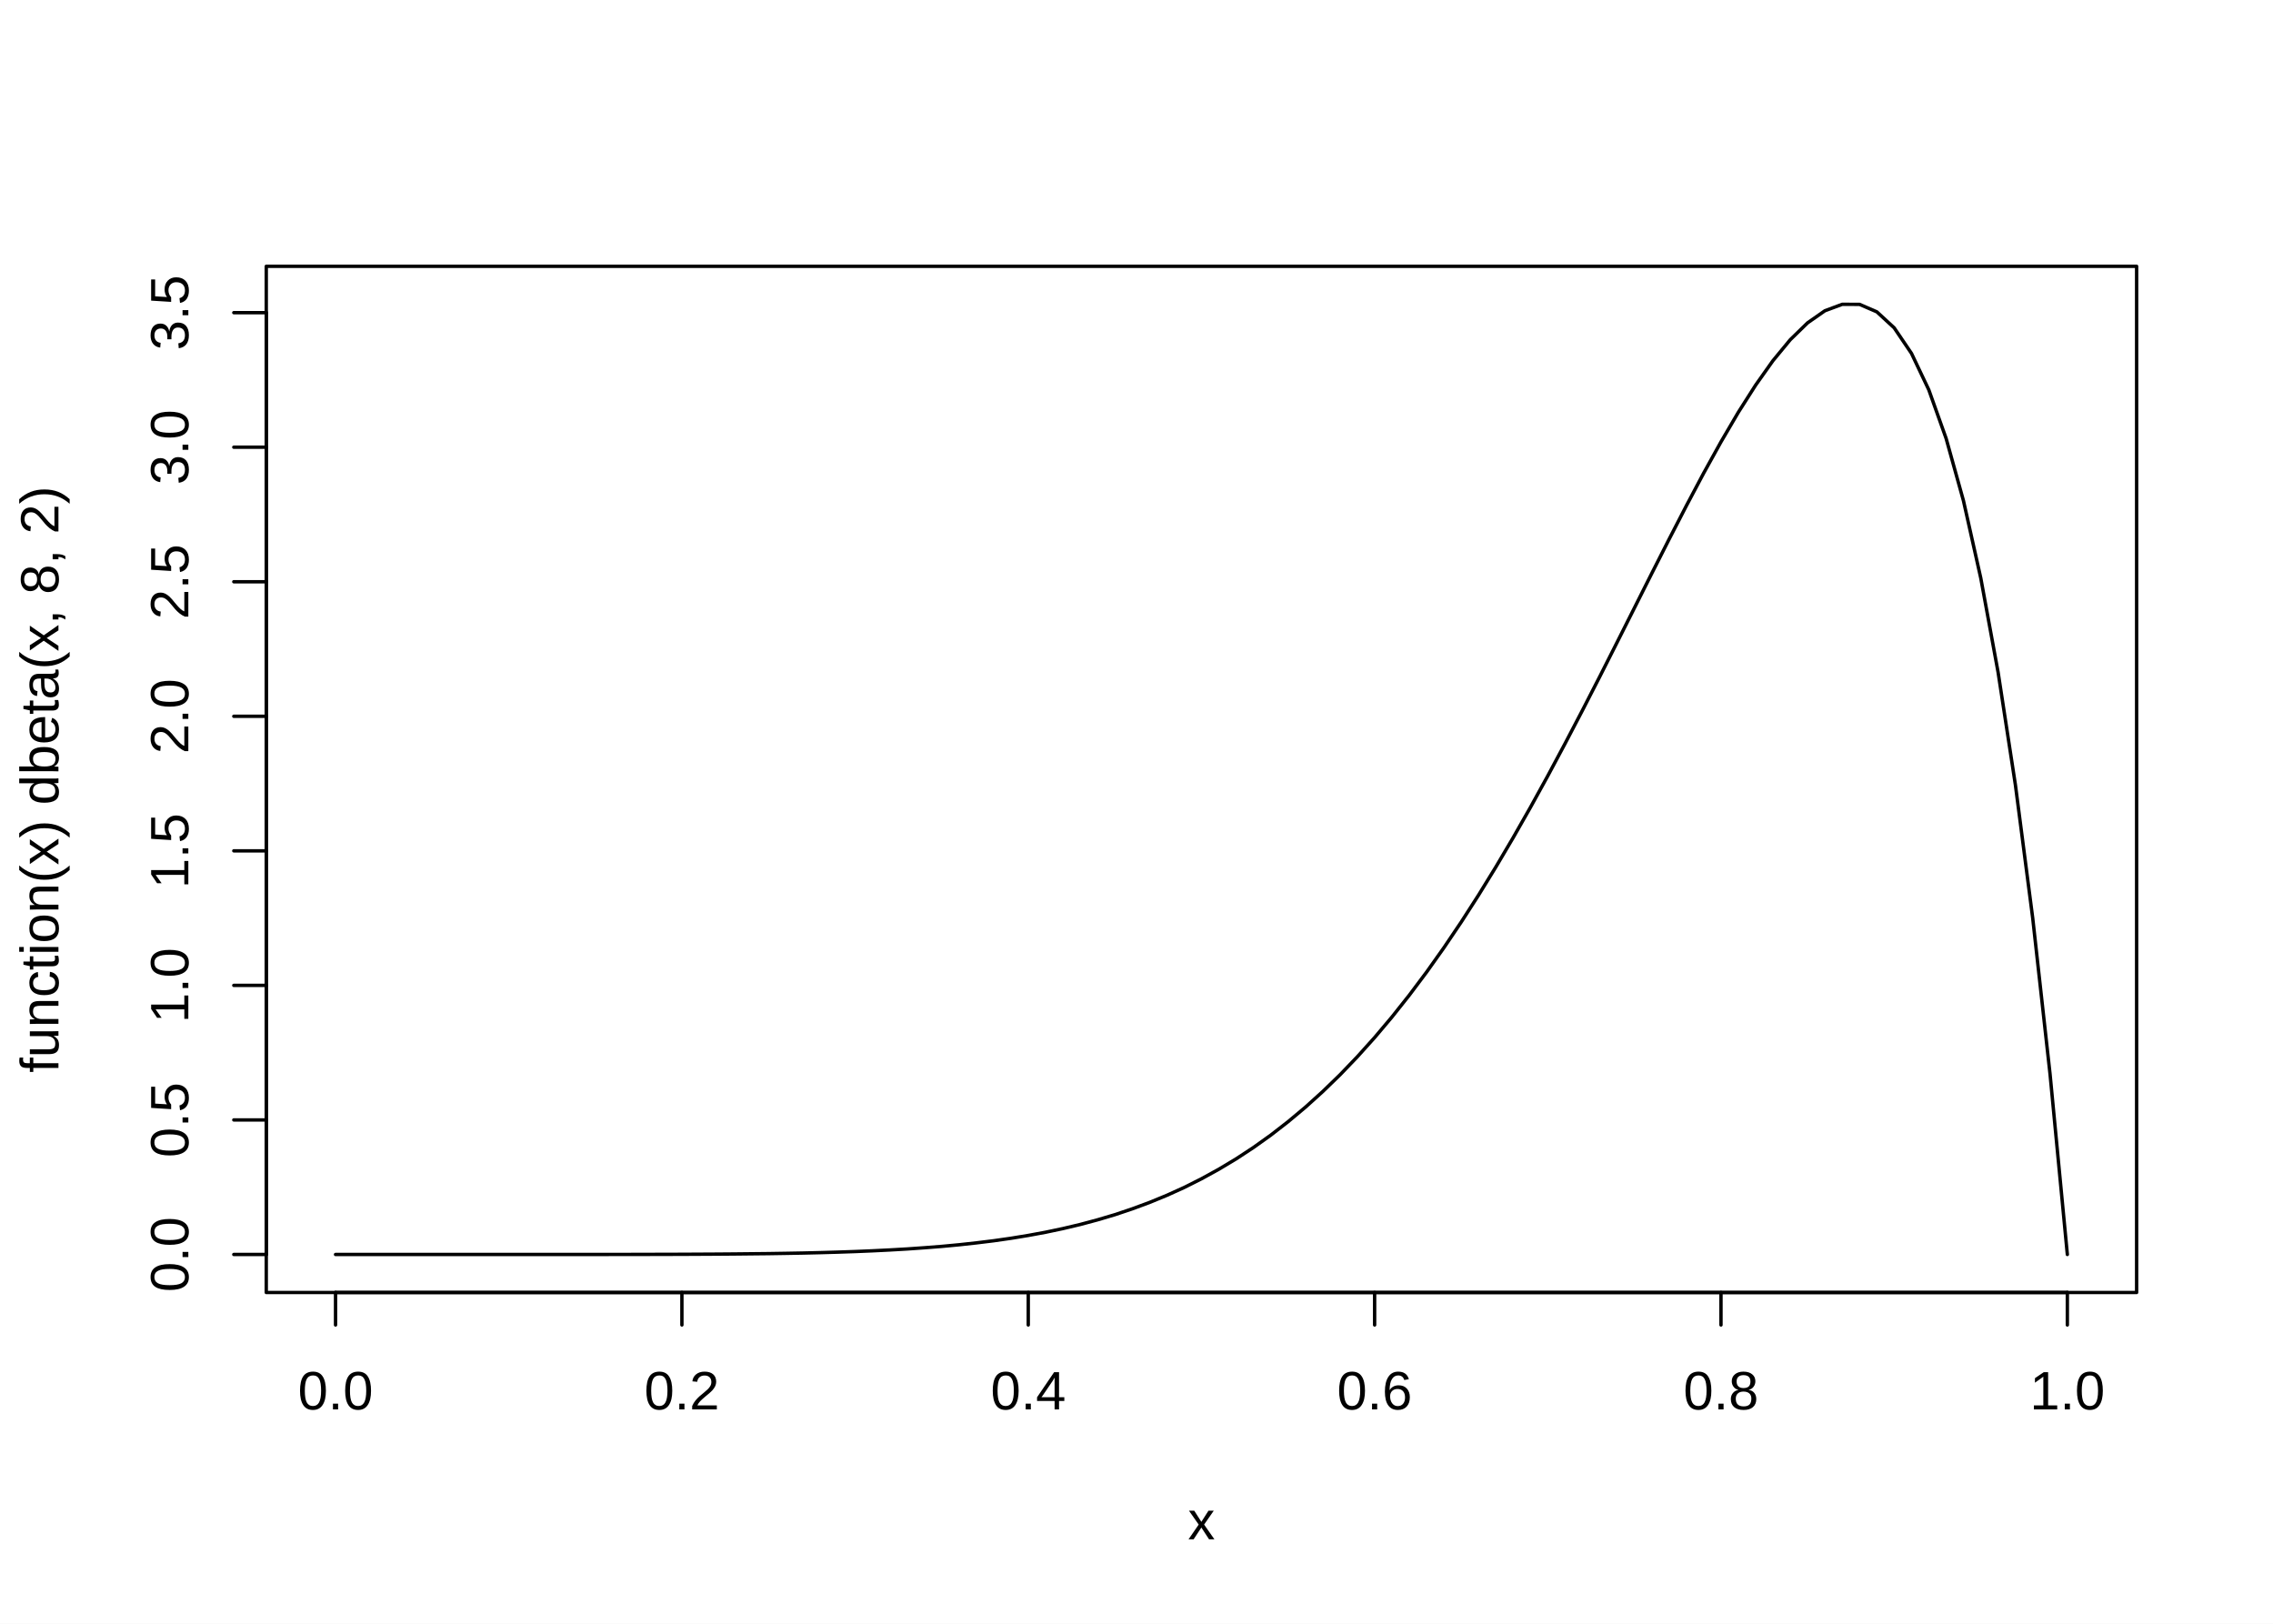
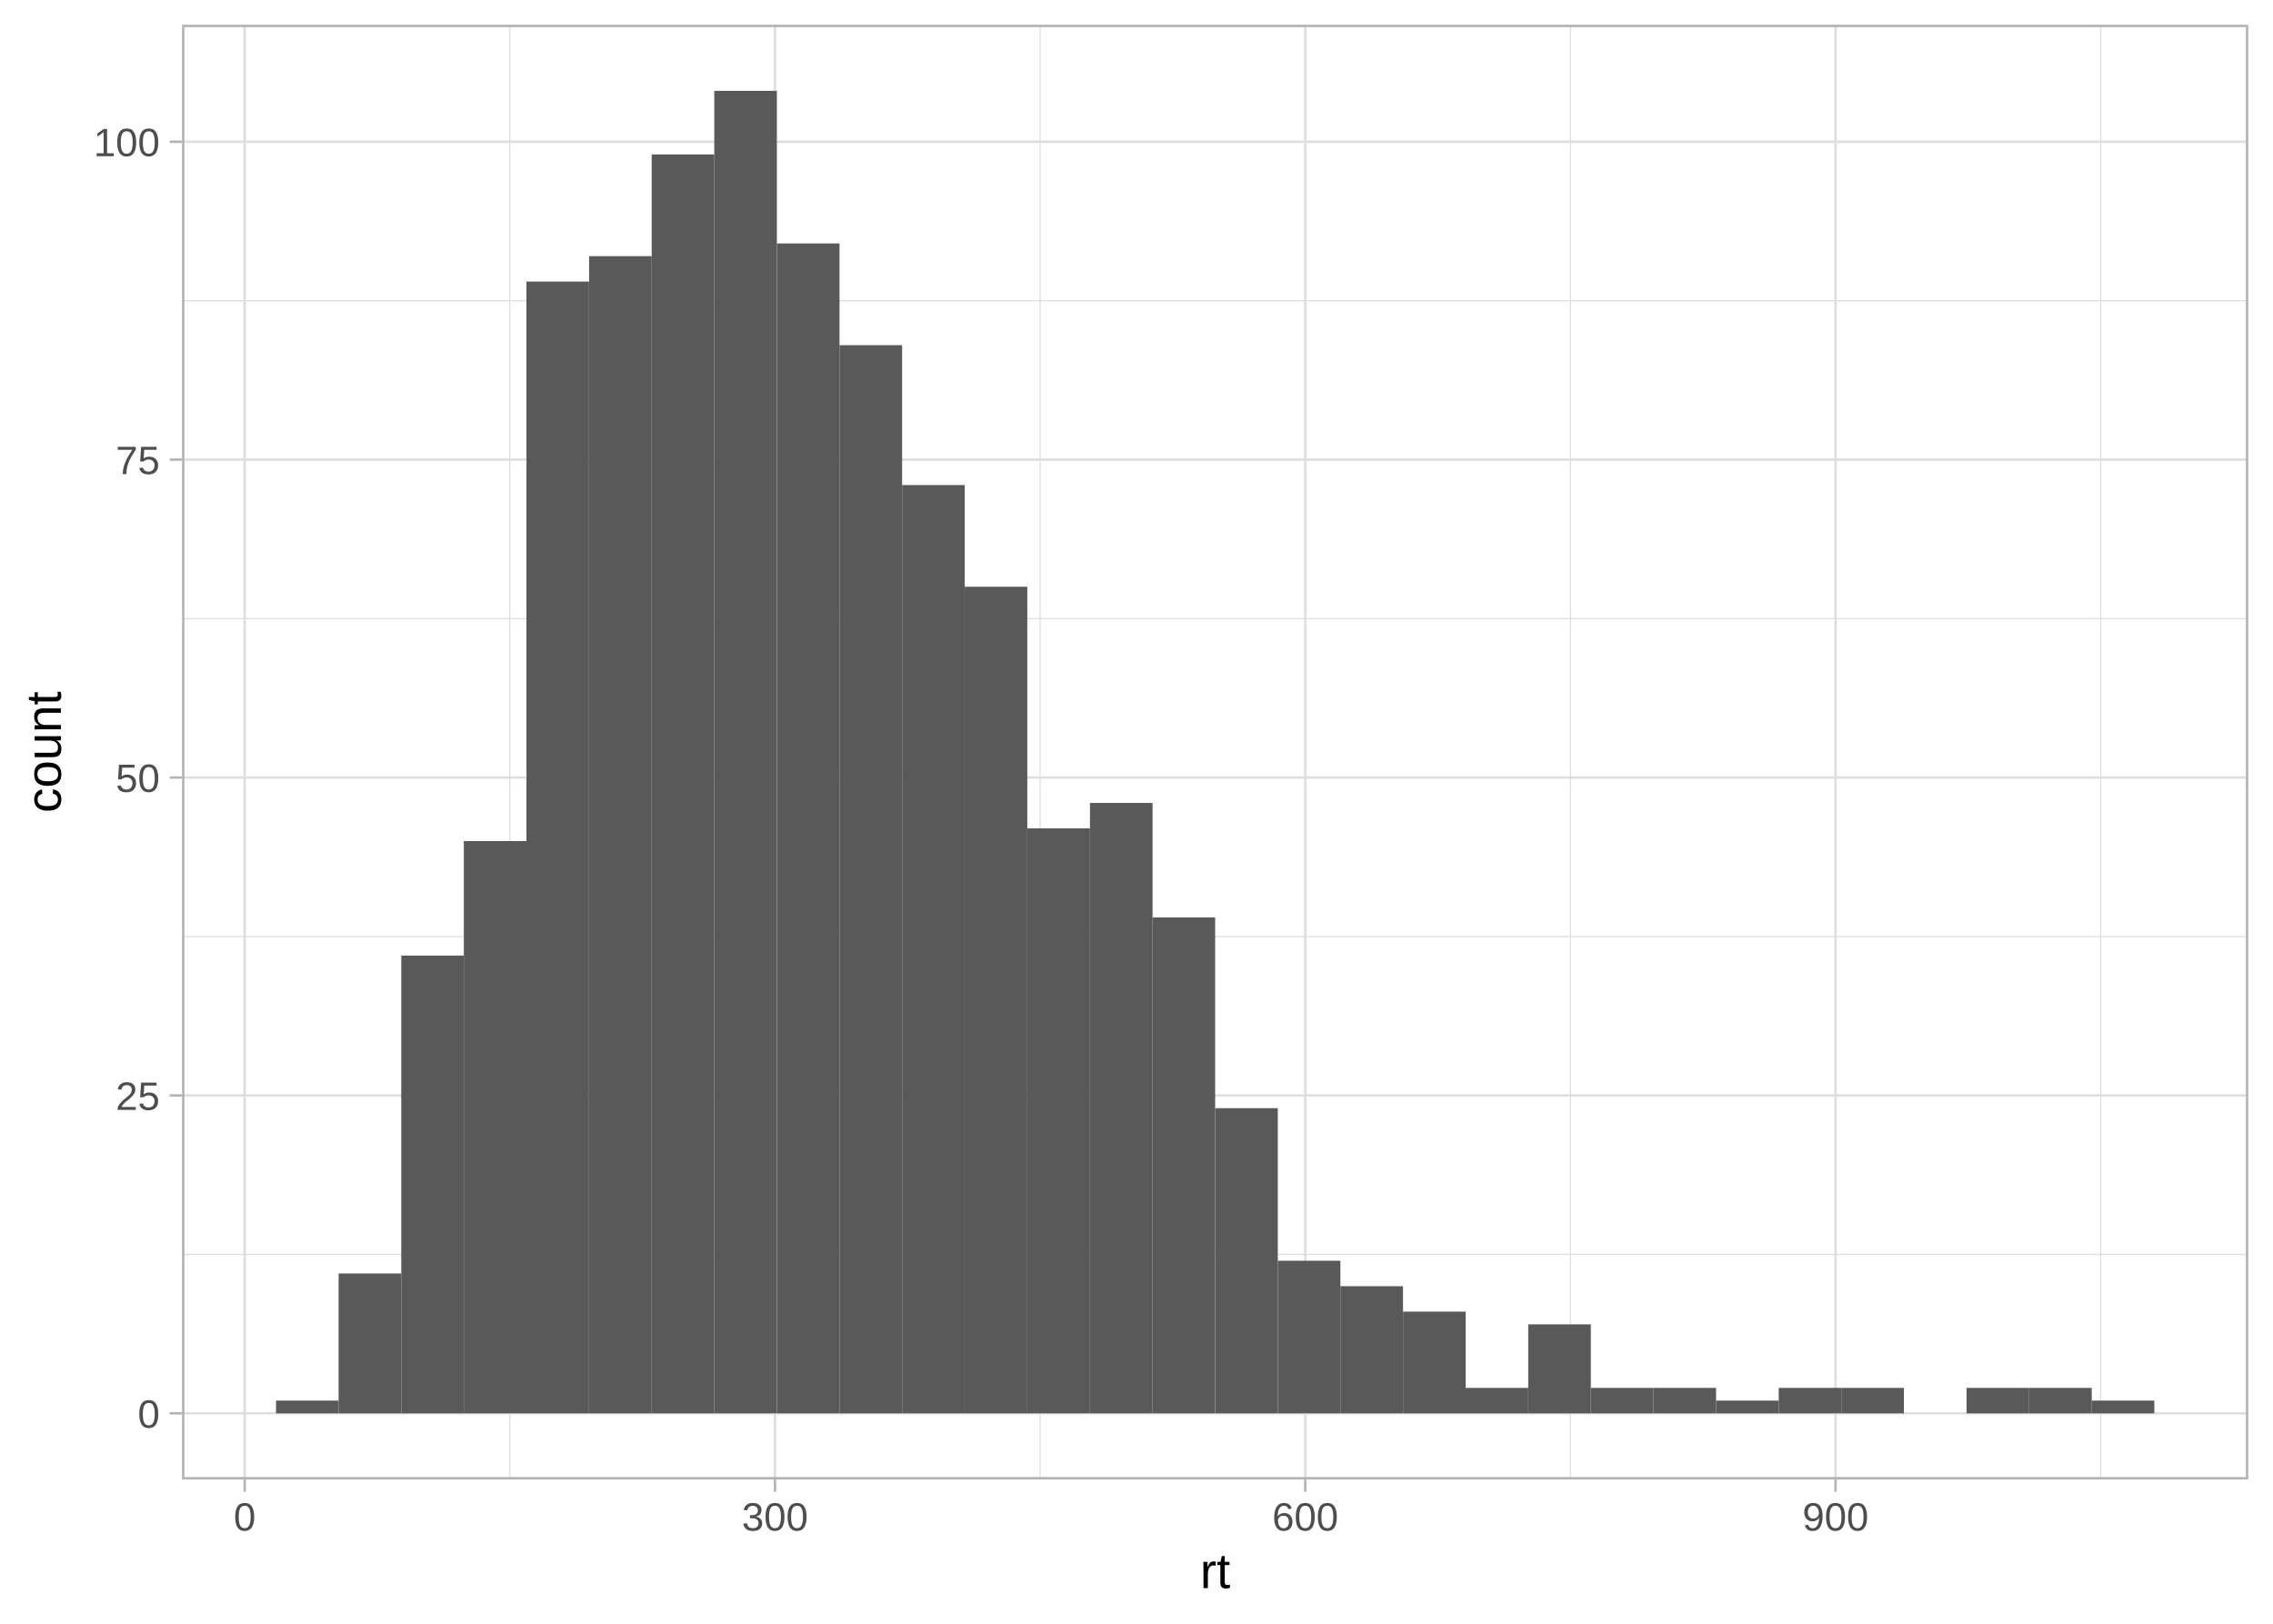
- <svg xmlns="http://www.w3.org/2000/svg" viewBox="0 0 504.00 360.00">
+ <svg xmlns="http://www.w3.org/2000/svg" class="svglite" width="504.00pt" height="360.00pt" viewBox="0 0 504.00 360.00">
  <defs>
    <style type="text/css">
-     line, polyline, polygon, path, rect, circle {
+     .svglite line, .svglite polyline, .svglite polygon, .svglite path, .svglite rect, .svglite circle {
      fill: none;
      stroke: #000000;
      stroke-linecap: round;
      stroke-linejoin: round;
      stroke-miterlimit: 10.00;
    }
  </style>
  </defs>
  <rect width="100%" height="100%" style="stroke: none; fill: #FFFFFF;" />
  <defs>
-     <clipPath id="cpNTkuMDR8NDczLjc2fDI4Ni41Nnw1OS4wNA==">
-       <rect x="59.04" y="59.04" width="414.72" height="227.52" />
-     </clipPath>
-   </defs>
-   <polyline points="74.40,278.13 78.24,278.13 82.08,278.13 85.92,278.13 89.76,278.13 93.60,278.13 97.44,278.13 101.28,278.13 105.12,278.13 108.96,278.13 112.80,278.13 116.64,278.13 120.48,278.13 124.32,278.13 128.16,278.13 132.00,278.13 135.84,278.12 139.68,278.12 143.52,278.11 147.36,278.10 151.20,278.09 155.04,278.07 158.88,278.05 162.72,278.02 166.56,277.98 170.40,277.94 174.24,277.88 178.08,277.81 181.92,277.72 185.76,277.61 189.60,277.48 193.44,277.32 197.28,277.13 201.12,276.91 204.96,276.64 208.80,276.34 212.64,275.98 216.48,275.56 220.32,275.09 224.16,274.54 228.00,273.91 231.84,273.20 235.68,272.39 239.52,271.48 243.36,270.45 247.20,269.31 251.04,268.02 254.88,266.60 258.72,265.02 262.56,263.28 266.40,261.35 270.24,259.24 274.08,256.94 277.92,254.42 281.76,251.68 285.60,248.70 289.44,245.49 293.28,242.02 297.12,238.30 300.96,234.30 304.80,230.03 308.64,225.48 312.48,220.65 316.32,215.53 320.16,210.12 324.00,204.43 327.84,198.46 331.68,192.22 335.52,185.72 339.36,178.98 343.20,172.01 347.04,164.83 350.88,157.49 354.72,150.01 358.56,142.42 362.40,134.79 366.24,127.15 370.08,119.58 373.92,112.14 377.76,104.90 381.60,97.97 385.44,91.42 389.28,85.39 393.12,79.97 396.96,75.32 400.80,71.58 404.64,68.90 408.48,67.47 412.32,67.48 416.16,69.14 420.00,72.68 423.84,78.35 427.68,86.43 431.52,97.21 435.36,111.00 439.20,128.15 443.04,149.02 446.88,174.01 450.72,203.55 454.56,238.10 458.40,278.13 " style="stroke-width: 0.75;" clip-path="url(#cpNTkuMDR8NDczLjc2fDI4Ni41Nnw1OS4wNA==)" />
-   <defs>
-     <clipPath id="cpMC4wMHw1MDQuMDB8MzYwLjAwfDAuMDA=">
+     <clipPath id="cpMC4wMHw1MDQuMDB8MC4wMHwzNjAuMDA=">
      <rect x="0.00" y="0.00" width="504.00" height="360.00" />
    </clipPath>
  </defs>
-   <line x1="74.40" y1="286.56" x2="458.40" y2="286.56" style="stroke-width: 0.75;" clip-path="url(#cpMC4wMHw1MDQuMDB8MzYwLjAwfDAuMDA=)" />
-   <line x1="74.40" y1="286.56" x2="74.40" y2="293.76" style="stroke-width: 0.75;" clip-path="url(#cpMC4wMHw1MDQuMDB8MzYwLjAwfDAuMDA=)" />
-   <line x1="151.20" y1="286.56" x2="151.20" y2="293.76" style="stroke-width: 0.75;" clip-path="url(#cpMC4wMHw1MDQuMDB8MzYwLjAwfDAuMDA=)" />
-   <line x1="228.00" y1="286.56" x2="228.00" y2="293.76" style="stroke-width: 0.75;" clip-path="url(#cpMC4wMHw1MDQuMDB8MzYwLjAwfDAuMDA=)" />
-   <line x1="304.80" y1="286.56" x2="304.80" y2="293.76" style="stroke-width: 0.75;" clip-path="url(#cpMC4wMHw1MDQuMDB8MzYwLjAwfDAuMDA=)" />
-   <line x1="381.60" y1="286.56" x2="381.60" y2="293.76" style="stroke-width: 0.75;" clip-path="url(#cpMC4wMHw1MDQuMDB8MzYwLjAwfDAuMDA=)" />
-   <line x1="458.40" y1="286.56" x2="458.40" y2="293.76" style="stroke-width: 0.75;" clip-path="url(#cpMC4wMHw1MDQuMDB8MzYwLjAwfDAuMDA=)" />
-   <g clip-path="url(#cpMC4wMHw1MDQuMDB8MzYwLjAwfDAuMDA=)">
-     <text x="66.06" y="312.48" style="font-size: 12.00px; font-family: Arimo;" textLength="16.68px" lengthAdjust="spacingAndGlyphs">0.0</text>
+   <g clip-path="url(#cpMC4wMHw1MDQuMDB8MC4wMHwzNjAuMDA=)">
+     <rect x="0.00" y="0.00" width="504.00" height="360.00" style="stroke-width: 1.07; stroke: #FFFFFF; fill: #FFFFFF;" />
  </g>
-   <g clip-path="url(#cpMC4wMHw1MDQuMDB8MzYwLjAwfDAuMDA=)">
-     <text x="142.86" y="312.48" style="font-size: 12.00px; font-family: Arimo;" textLength="16.68px" lengthAdjust="spacingAndGlyphs">0.2</text>
+   <defs>
+     <clipPath id="cpNDAuMzd8NDk4LjUyfDUuNDh8MzI4LjAx">
+       <rect x="40.37" y="5.48" width="458.15" height="322.53" />
+     </clipPath>
+   </defs>
+   <g clip-path="url(#cpNDAuMzd8NDk4LjUyfDUuNDh8MzI4LjAx)">
+     <rect x="40.37" y="5.48" width="458.15" height="322.53" style="stroke-width: 1.07; stroke: none; fill: #FFFFFF;" />
+     <polyline points="40.37,278.11 498.52,278.11 " style="stroke-width: 0.27; stroke: #DEDEDE; stroke-linecap: butt;" />
+     <polyline points="40.37,207.63 498.52,207.63 " style="stroke-width: 0.27; stroke: #DEDEDE; stroke-linecap: butt;" />
+     <polyline points="40.37,137.14 498.52,137.14 " style="stroke-width: 0.27; stroke: #DEDEDE; stroke-linecap: butt;" />
+     <polyline points="40.37,66.66 498.52,66.66 " style="stroke-width: 0.27; stroke: #DEDEDE; stroke-linecap: butt;" />
+     <polyline points="113.05,328.01 113.05,5.48 " style="stroke-width: 0.27; stroke: #DEDEDE; stroke-linecap: butt;" />
+     <polyline points="230.63,328.01 230.63,5.48 " style="stroke-width: 0.27; stroke: #DEDEDE; stroke-linecap: butt;" />
+     <polyline points="348.21,328.01 348.21,5.48 " style="stroke-width: 0.27; stroke: #DEDEDE; stroke-linecap: butt;" />
+     <polyline points="465.80,328.01 465.80,5.48 " style="stroke-width: 0.27; stroke: #DEDEDE; stroke-linecap: butt;" />
+     <polyline points="40.37,313.35 498.52,313.35 " style="stroke-width: 0.53; stroke: #DEDEDE; stroke-linecap: butt;" />
+     <polyline points="40.37,242.87 498.52,242.87 " style="stroke-width: 0.53; stroke: #DEDEDE; stroke-linecap: butt;" />
+     <polyline points="40.37,172.39 498.52,172.39 " style="stroke-width: 0.53; stroke: #DEDEDE; stroke-linecap: butt;" />
+     <polyline points="40.37,101.90 498.52,101.90 " style="stroke-width: 0.53; stroke: #DEDEDE; stroke-linecap: butt;" />
+     <polyline points="40.37,31.42 498.52,31.42 " style="stroke-width: 0.53; stroke: #DEDEDE; stroke-linecap: butt;" />
+     <polyline points="54.26,328.01 54.26,5.48 " style="stroke-width: 0.53; stroke: #DEDEDE; stroke-linecap: butt;" />
+     <polyline points="171.84,328.01 171.84,5.48 " style="stroke-width: 0.53; stroke: #DEDEDE; stroke-linecap: butt;" />
+     <polyline points="289.42,328.01 289.42,5.48 " style="stroke-width: 0.53; stroke: #DEDEDE; stroke-linecap: butt;" />
+     <polyline points="407.00,328.01 407.00,5.48 " style="stroke-width: 0.53; stroke: #DEDEDE; stroke-linecap: butt;" />
+     <rect x="61.20" y="310.53" width="13.88" height="2.82" style="stroke-width: 1.07; stroke: none; stroke-linecap: square; stroke-linejoin: miter; fill: #595959;" />
+     <rect x="75.08" y="282.34" width="13.88" height="31.01" style="stroke-width: 1.07; stroke: none; stroke-linecap: square; stroke-linejoin: miter; fill: #595959;" />
+     <rect x="88.97" y="211.86" width="13.88" height="101.50" style="stroke-width: 1.07; stroke: none; stroke-linecap: square; stroke-linejoin: miter; fill: #595959;" />
+     <rect x="102.85" y="186.48" width="13.88" height="126.87" style="stroke-width: 1.07; stroke: none; stroke-linecap: square; stroke-linejoin: miter; fill: #595959;" />
+     <rect x="116.73" y="62.43" width="13.88" height="250.92" style="stroke-width: 1.07; stroke: none; stroke-linecap: square; stroke-linejoin: miter; fill: #595959;" />
+     <rect x="130.62" y="56.79" width="13.88" height="256.56" style="stroke-width: 1.07; stroke: none; stroke-linecap: square; stroke-linejoin: miter; fill: #595959;" />
+     <rect x="144.50" y="34.24" width="13.88" height="279.12" style="stroke-width: 1.07; stroke: none; stroke-linecap: square; stroke-linejoin: miter; fill: #595959;" />
+     <rect x="158.38" y="20.14" width="13.88" height="293.21" style="stroke-width: 1.07; stroke: none; stroke-linecap: square; stroke-linejoin: miter; fill: #595959;" />
+     <rect x="172.27" y="53.97" width="13.88" height="259.38" style="stroke-width: 1.07; stroke: none; stroke-linecap: square; stroke-linejoin: miter; fill: #595959;" />
+     <rect x="186.15" y="76.53" width="13.88" height="236.83" style="stroke-width: 1.07; stroke: none; stroke-linecap: square; stroke-linejoin: miter; fill: #595959;" />
+     <rect x="200.03" y="107.54" width="13.88" height="205.81" style="stroke-width: 1.07; stroke: none; stroke-linecap: square; stroke-linejoin: miter; fill: #595959;" />
+     <rect x="213.91" y="130.09" width="13.88" height="183.26" style="stroke-width: 1.07; stroke: none; stroke-linecap: square; stroke-linejoin: miter; fill: #595959;" />
+     <rect x="227.80" y="183.66" width="13.88" height="129.69" style="stroke-width: 1.07; stroke: none; stroke-linecap: square; stroke-linejoin: miter; fill: #595959;" />
+     <rect x="241.68" y="178.02" width="13.88" height="135.33" style="stroke-width: 1.07; stroke: none; stroke-linecap: square; stroke-linejoin: miter; fill: #595959;" />
+     <rect x="255.56" y="203.40" width="13.88" height="109.95" style="stroke-width: 1.07; stroke: none; stroke-linecap: square; stroke-linejoin: miter; fill: #595959;" />
+     <rect x="269.45" y="245.69" width="13.88" height="67.66" style="stroke-width: 1.07; stroke: none; stroke-linecap: square; stroke-linejoin: miter; fill: #595959;" />
+     <rect x="283.33" y="279.52" width="13.88" height="33.83" style="stroke-width: 1.07; stroke: none; stroke-linecap: square; stroke-linejoin: miter; fill: #595959;" />
+     <rect x="297.21" y="285.16" width="13.88" height="28.19" style="stroke-width: 1.07; stroke: none; stroke-linecap: square; stroke-linejoin: miter; fill: #595959;" />
+     <rect x="311.10" y="290.80" width="13.88" height="22.55" style="stroke-width: 1.07; stroke: none; stroke-linecap: square; stroke-linejoin: miter; fill: #595959;" />
+     <rect x="324.98" y="307.71" width="13.88" height="5.64" style="stroke-width: 1.07; stroke: none; stroke-linecap: square; stroke-linejoin: miter; fill: #595959;" />
+     <rect x="338.86" y="293.62" width="13.88" height="19.74" style="stroke-width: 1.07; stroke: none; stroke-linecap: square; stroke-linejoin: miter; fill: #595959;" />
+     <rect x="352.75" y="307.71" width="13.88" height="5.64" style="stroke-width: 1.07; stroke: none; stroke-linecap: square; stroke-linejoin: miter; fill: #595959;" />
+     <rect x="366.63" y="307.71" width="13.88" height="5.64" style="stroke-width: 1.07; stroke: none; stroke-linecap: square; stroke-linejoin: miter; fill: #595959;" />
+     <rect x="380.51" y="310.53" width="13.88" height="2.82" style="stroke-width: 1.07; stroke: none; stroke-linecap: square; stroke-linejoin: miter; fill: #595959;" />
+     <rect x="394.40" y="307.71" width="13.88" height="5.64" style="stroke-width: 1.07; stroke: none; stroke-linecap: square; stroke-linejoin: miter; fill: #595959;" />
+     <rect x="408.28" y="307.71" width="13.88" height="5.64" style="stroke-width: 1.07; stroke: none; stroke-linecap: square; stroke-linejoin: miter; fill: #595959;" />
+     <rect x="422.16" y="313.35" width="13.88" height="0.00" style="stroke-width: 1.07; stroke: none; stroke-linecap: square; stroke-linejoin: miter; fill: #595959;" />
+     <rect x="436.05" y="307.71" width="13.88" height="5.64" style="stroke-width: 1.07; stroke: none; stroke-linecap: square; stroke-linejoin: miter; fill: #595959;" />
+     <rect x="449.93" y="307.71" width="13.88" height="5.64" style="stroke-width: 1.07; stroke: none; stroke-linecap: square; stroke-linejoin: miter; fill: #595959;" />
+     <rect x="463.81" y="310.53" width="13.88" height="2.82" style="stroke-width: 1.07; stroke: none; stroke-linecap: square; stroke-linejoin: miter; fill: #595959;" />
+     <rect x="40.37" y="5.48" width="458.15" height="322.53" style="stroke-width: 1.07; stroke: #B3B3B3;" />
  </g>
-   <g clip-path="url(#cpMC4wMHw1MDQuMDB8MzYwLjAwfDAuMDA=)">
-     <text x="219.66" y="312.48" style="font-size: 12.00px; font-family: Arimo;" textLength="16.68px" lengthAdjust="spacingAndGlyphs">0.4</text>
-   </g>
-   <g clip-path="url(#cpMC4wMHw1MDQuMDB8MzYwLjAwfDAuMDA=)">
-     <text x="296.46" y="312.48" style="font-size: 12.00px; font-family: Arimo;" textLength="16.68px" lengthAdjust="spacingAndGlyphs">0.6</text>
-   </g>
-   <g clip-path="url(#cpMC4wMHw1MDQuMDB8MzYwLjAwfDAuMDA=)">
-     <text x="373.26" y="312.48" style="font-size: 12.00px; font-family: Arimo;" textLength="16.68px" lengthAdjust="spacingAndGlyphs">0.8</text>
-   </g>
-   <g clip-path="url(#cpMC4wMHw1MDQuMDB8MzYwLjAwfDAuMDA=)">
-     <text x="450.06" y="312.48" style="font-size: 12.00px; font-family: Arimo;" textLength="16.68px" lengthAdjust="spacingAndGlyphs">1.0</text>
-   </g>
-   <line x1="59.04" y1="278.13" x2="59.04" y2="69.32" style="stroke-width: 0.75;" clip-path="url(#cpMC4wMHw1MDQuMDB8MzYwLjAwfDAuMDA=)" />
-   <line x1="59.04" y1="278.13" x2="51.84" y2="278.13" style="stroke-width: 0.75;" clip-path="url(#cpMC4wMHw1MDQuMDB8MzYwLjAwfDAuMDA=)" />
-   <line x1="59.04" y1="248.30" x2="51.84" y2="248.30" style="stroke-width: 0.75;" clip-path="url(#cpMC4wMHw1MDQuMDB8MzYwLjAwfDAuMDA=)" />
-   <line x1="59.04" y1="218.47" x2="51.84" y2="218.47" style="stroke-width: 0.75;" clip-path="url(#cpMC4wMHw1MDQuMDB8MzYwLjAwfDAuMDA=)" />
-   <line x1="59.04" y1="188.64" x2="51.84" y2="188.64" style="stroke-width: 0.75;" clip-path="url(#cpMC4wMHw1MDQuMDB8MzYwLjAwfDAuMDA=)" />
-   <line x1="59.04" y1="158.81" x2="51.84" y2="158.81" style="stroke-width: 0.75;" clip-path="url(#cpMC4wMHw1MDQuMDB8MzYwLjAwfDAuMDA=)" />
-   <line x1="59.04" y1="128.98" x2="51.84" y2="128.98" style="stroke-width: 0.75;" clip-path="url(#cpMC4wMHw1MDQuMDB8MzYwLjAwfDAuMDA=)" />
-   <line x1="59.04" y1="99.15" x2="51.84" y2="99.15" style="stroke-width: 0.75;" clip-path="url(#cpMC4wMHw1MDQuMDB8MzYwLjAwfDAuMDA=)" />
-   <line x1="59.04" y1="69.32" x2="51.84" y2="69.32" style="stroke-width: 0.75;" clip-path="url(#cpMC4wMHw1MDQuMDB8MzYwLjAwfDAuMDA=)" />
-   <g clip-path="url(#cpMC4wMHw1MDQuMDB8MzYwLjAwfDAuMDA=)">
-     <text transform="translate(41.76,286.47) rotate(-90)" style="font-size: 12.00px; font-family: Arimo;" textLength="16.68px" lengthAdjust="spacingAndGlyphs">0.0</text>
-   </g>
-   <g clip-path="url(#cpMC4wMHw1MDQuMDB8MzYwLjAwfDAuMDA=)">
-     <text transform="translate(41.76,256.64) rotate(-90)" style="font-size: 12.00px; font-family: Arimo;" textLength="16.68px" lengthAdjust="spacingAndGlyphs">0.5</text>
-   </g>
-   <g clip-path="url(#cpMC4wMHw1MDQuMDB8MzYwLjAwfDAuMDA=)">
-     <text transform="translate(41.76,226.81) rotate(-90)" style="font-size: 12.00px; font-family: Arimo;" textLength="16.68px" lengthAdjust="spacingAndGlyphs">1.0</text>
-   </g>
-   <g clip-path="url(#cpMC4wMHw1MDQuMDB8MzYwLjAwfDAuMDA=)">
-     <text transform="translate(41.76,196.98) rotate(-90)" style="font-size: 12.00px; font-family: Arimo;" textLength="16.68px" lengthAdjust="spacingAndGlyphs">1.5</text>
-   </g>
-   <g clip-path="url(#cpMC4wMHw1MDQuMDB8MzYwLjAwfDAuMDA=)">
-     <text transform="translate(41.76,167.15) rotate(-90)" style="font-size: 12.00px; font-family: Arimo;" textLength="16.68px" lengthAdjust="spacingAndGlyphs">2.0</text>
-   </g>
-   <g clip-path="url(#cpMC4wMHw1MDQuMDB8MzYwLjAwfDAuMDA=)">
-     <text transform="translate(41.76,137.32) rotate(-90)" style="font-size: 12.00px; font-family: Arimo;" textLength="16.68px" lengthAdjust="spacingAndGlyphs">2.5</text>
-   </g>
-   <g clip-path="url(#cpMC4wMHw1MDQuMDB8MzYwLjAwfDAuMDA=)">
-     <text transform="translate(41.76,107.49) rotate(-90)" style="font-size: 12.00px; font-family: Arimo;" textLength="16.68px" lengthAdjust="spacingAndGlyphs">3.0</text>
-   </g>
-   <g clip-path="url(#cpMC4wMHw1MDQuMDB8MzYwLjAwfDAuMDA=)">
-     <text transform="translate(41.76,77.66) rotate(-90)" style="font-size: 12.00px; font-family: Arimo;" textLength="16.68px" lengthAdjust="spacingAndGlyphs">3.5</text>
-   </g>
-   <polyline points="59.04,286.56 473.76,286.56 473.76,59.04 59.04,59.04 59.04,286.56 " style="stroke-width: 0.75;" clip-path="url(#cpMC4wMHw1MDQuMDB8MzYwLjAwfDAuMDA=)" />
-   <g clip-path="url(#cpMC4wMHw1MDQuMDB8MzYwLjAwfDAuMDA=)">
-     <text x="263.40" y="341.28" style="font-size: 12.00px; font-family: Arimo;" textLength="6.00px" lengthAdjust="spacingAndGlyphs">x</text>
-   </g>
-   <g clip-path="url(#cpMC4wMHw1MDQuMDB8MzYwLjAwfDAuMDA=)">
-     <text transform="translate(12.96,237.83) rotate(-90)" style="font-size: 12.00px; font-family: Arimo;" textLength="130.06px" lengthAdjust="spacingAndGlyphs">function(x) dbeta(x, 8, 2)</text>
+   <g clip-path="url(#cpMC4wMHw1MDQuMDB8MC4wMHwzNjAuMDA=)">
+     <text x="35.44" y="316.56" text-anchor="end" style="font-size: 8.80px; fill: #4D4D4D; font-family: Arimo;" textLength="5.59px" lengthAdjust="spacingAndGlyphs">0</text>
+     <text x="35.44" y="246.08" text-anchor="end" style="font-size: 8.80px; fill: #4D4D4D; font-family: Arimo;" textLength="11.19px" lengthAdjust="spacingAndGlyphs">25</text>
+     <text x="35.44" y="175.59" text-anchor="end" style="font-size: 8.80px; fill: #4D4D4D; font-family: Arimo;" textLength="11.19px" lengthAdjust="spacingAndGlyphs">50</text>
+     <text x="35.44" y="105.11" text-anchor="end" style="font-size: 8.80px; fill: #4D4D4D; font-family: Arimo;" textLength="11.19px" lengthAdjust="spacingAndGlyphs">75</text>
+     <text x="35.44" y="34.63" text-anchor="end" style="font-size: 8.80px; fill: #4D4D4D; font-family: Arimo;" textLength="16.78px" lengthAdjust="spacingAndGlyphs">100</text>
+     <polyline points="37.63,313.35 40.37,313.35 " style="stroke-width: 0.53; stroke: #B3B3B3; stroke-linecap: butt;" />
+     <polyline points="37.63,242.87 40.37,242.87 " style="stroke-width: 0.53; stroke: #B3B3B3; stroke-linecap: butt;" />
+     <polyline points="37.63,172.39 40.37,172.39 " style="stroke-width: 0.53; stroke: #B3B3B3; stroke-linecap: butt;" />
+     <polyline points="37.63,101.90 40.37,101.90 " style="stroke-width: 0.53; stroke: #B3B3B3; stroke-linecap: butt;" />
+     <polyline points="37.63,31.42 40.37,31.42 " style="stroke-width: 0.53; stroke: #B3B3B3; stroke-linecap: butt;" />
+     <polyline points="54.26,330.75 54.26,328.01 " style="stroke-width: 0.53; stroke: #B3B3B3; stroke-linecap: butt;" />
+     <polyline points="171.84,330.75 171.84,328.01 " style="stroke-width: 0.53; stroke: #B3B3B3; stroke-linecap: butt;" />
+     <polyline points="289.42,330.75 289.42,328.01 " style="stroke-width: 0.53; stroke: #B3B3B3; stroke-linecap: butt;" />
+     <polyline points="407.00,330.75 407.00,328.01 " style="stroke-width: 0.53; stroke: #B3B3B3; stroke-linecap: butt;" />
+     <text x="54.26" y="339.36" text-anchor="middle" style="font-size: 8.80px; fill: #4D4D4D; font-family: Arimo;" textLength="5.59px" lengthAdjust="spacingAndGlyphs">0</text>
+     <text x="171.84" y="339.36" text-anchor="middle" style="font-size: 8.80px; fill: #4D4D4D; font-family: Arimo;" textLength="16.78px" lengthAdjust="spacingAndGlyphs">300</text>
+     <text x="289.42" y="339.36" text-anchor="middle" style="font-size: 8.80px; fill: #4D4D4D; font-family: Arimo;" textLength="16.78px" lengthAdjust="spacingAndGlyphs">600</text>
+     <text x="407.00" y="339.36" text-anchor="middle" style="font-size: 8.80px; fill: #4D4D4D; font-family: Arimo;" textLength="16.78px" lengthAdjust="spacingAndGlyphs">900</text>
+     <text x="269.45" y="352.10" text-anchor="middle" style="font-size: 11.00px; font-family: Arimo;" textLength="8.83px" lengthAdjust="spacingAndGlyphs">rt</text>
+     <text transform="translate(13.50,166.75) rotate(-90)" text-anchor="middle" style="font-size: 11.00px; font-family: Arimo;" textLength="31.03px" lengthAdjust="spacingAndGlyphs">count</text>
  </g>
</svg>
